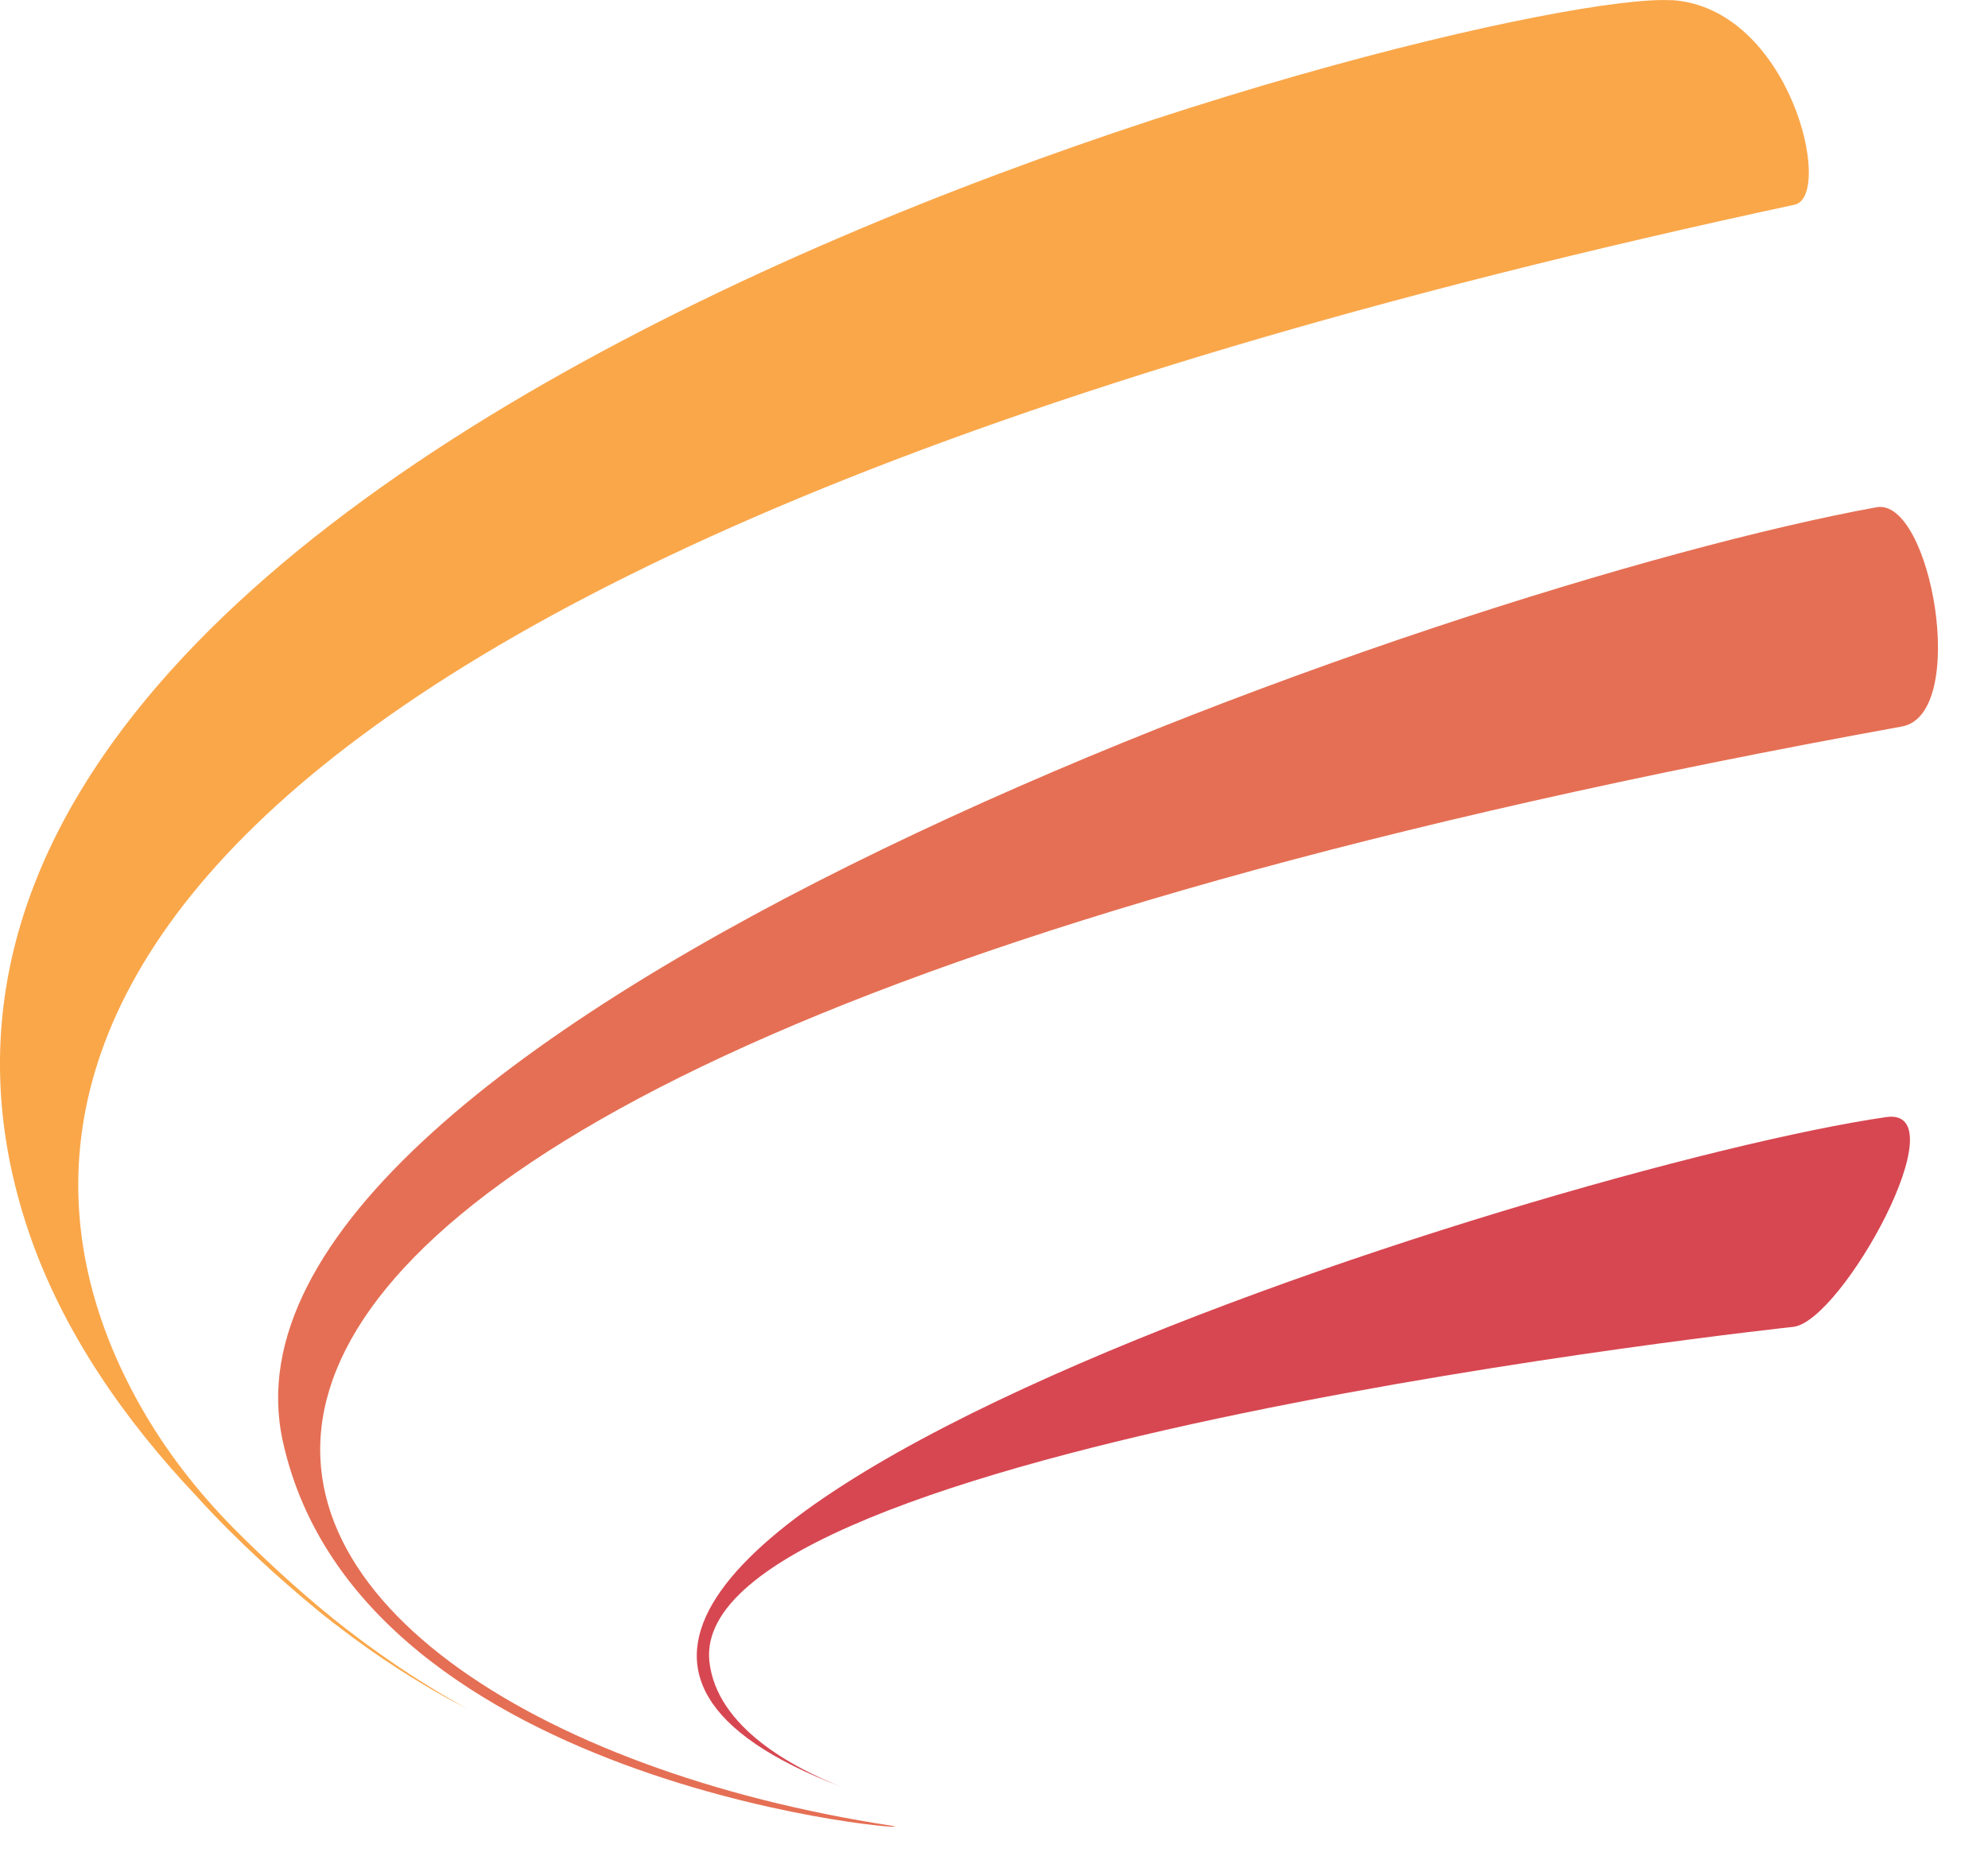
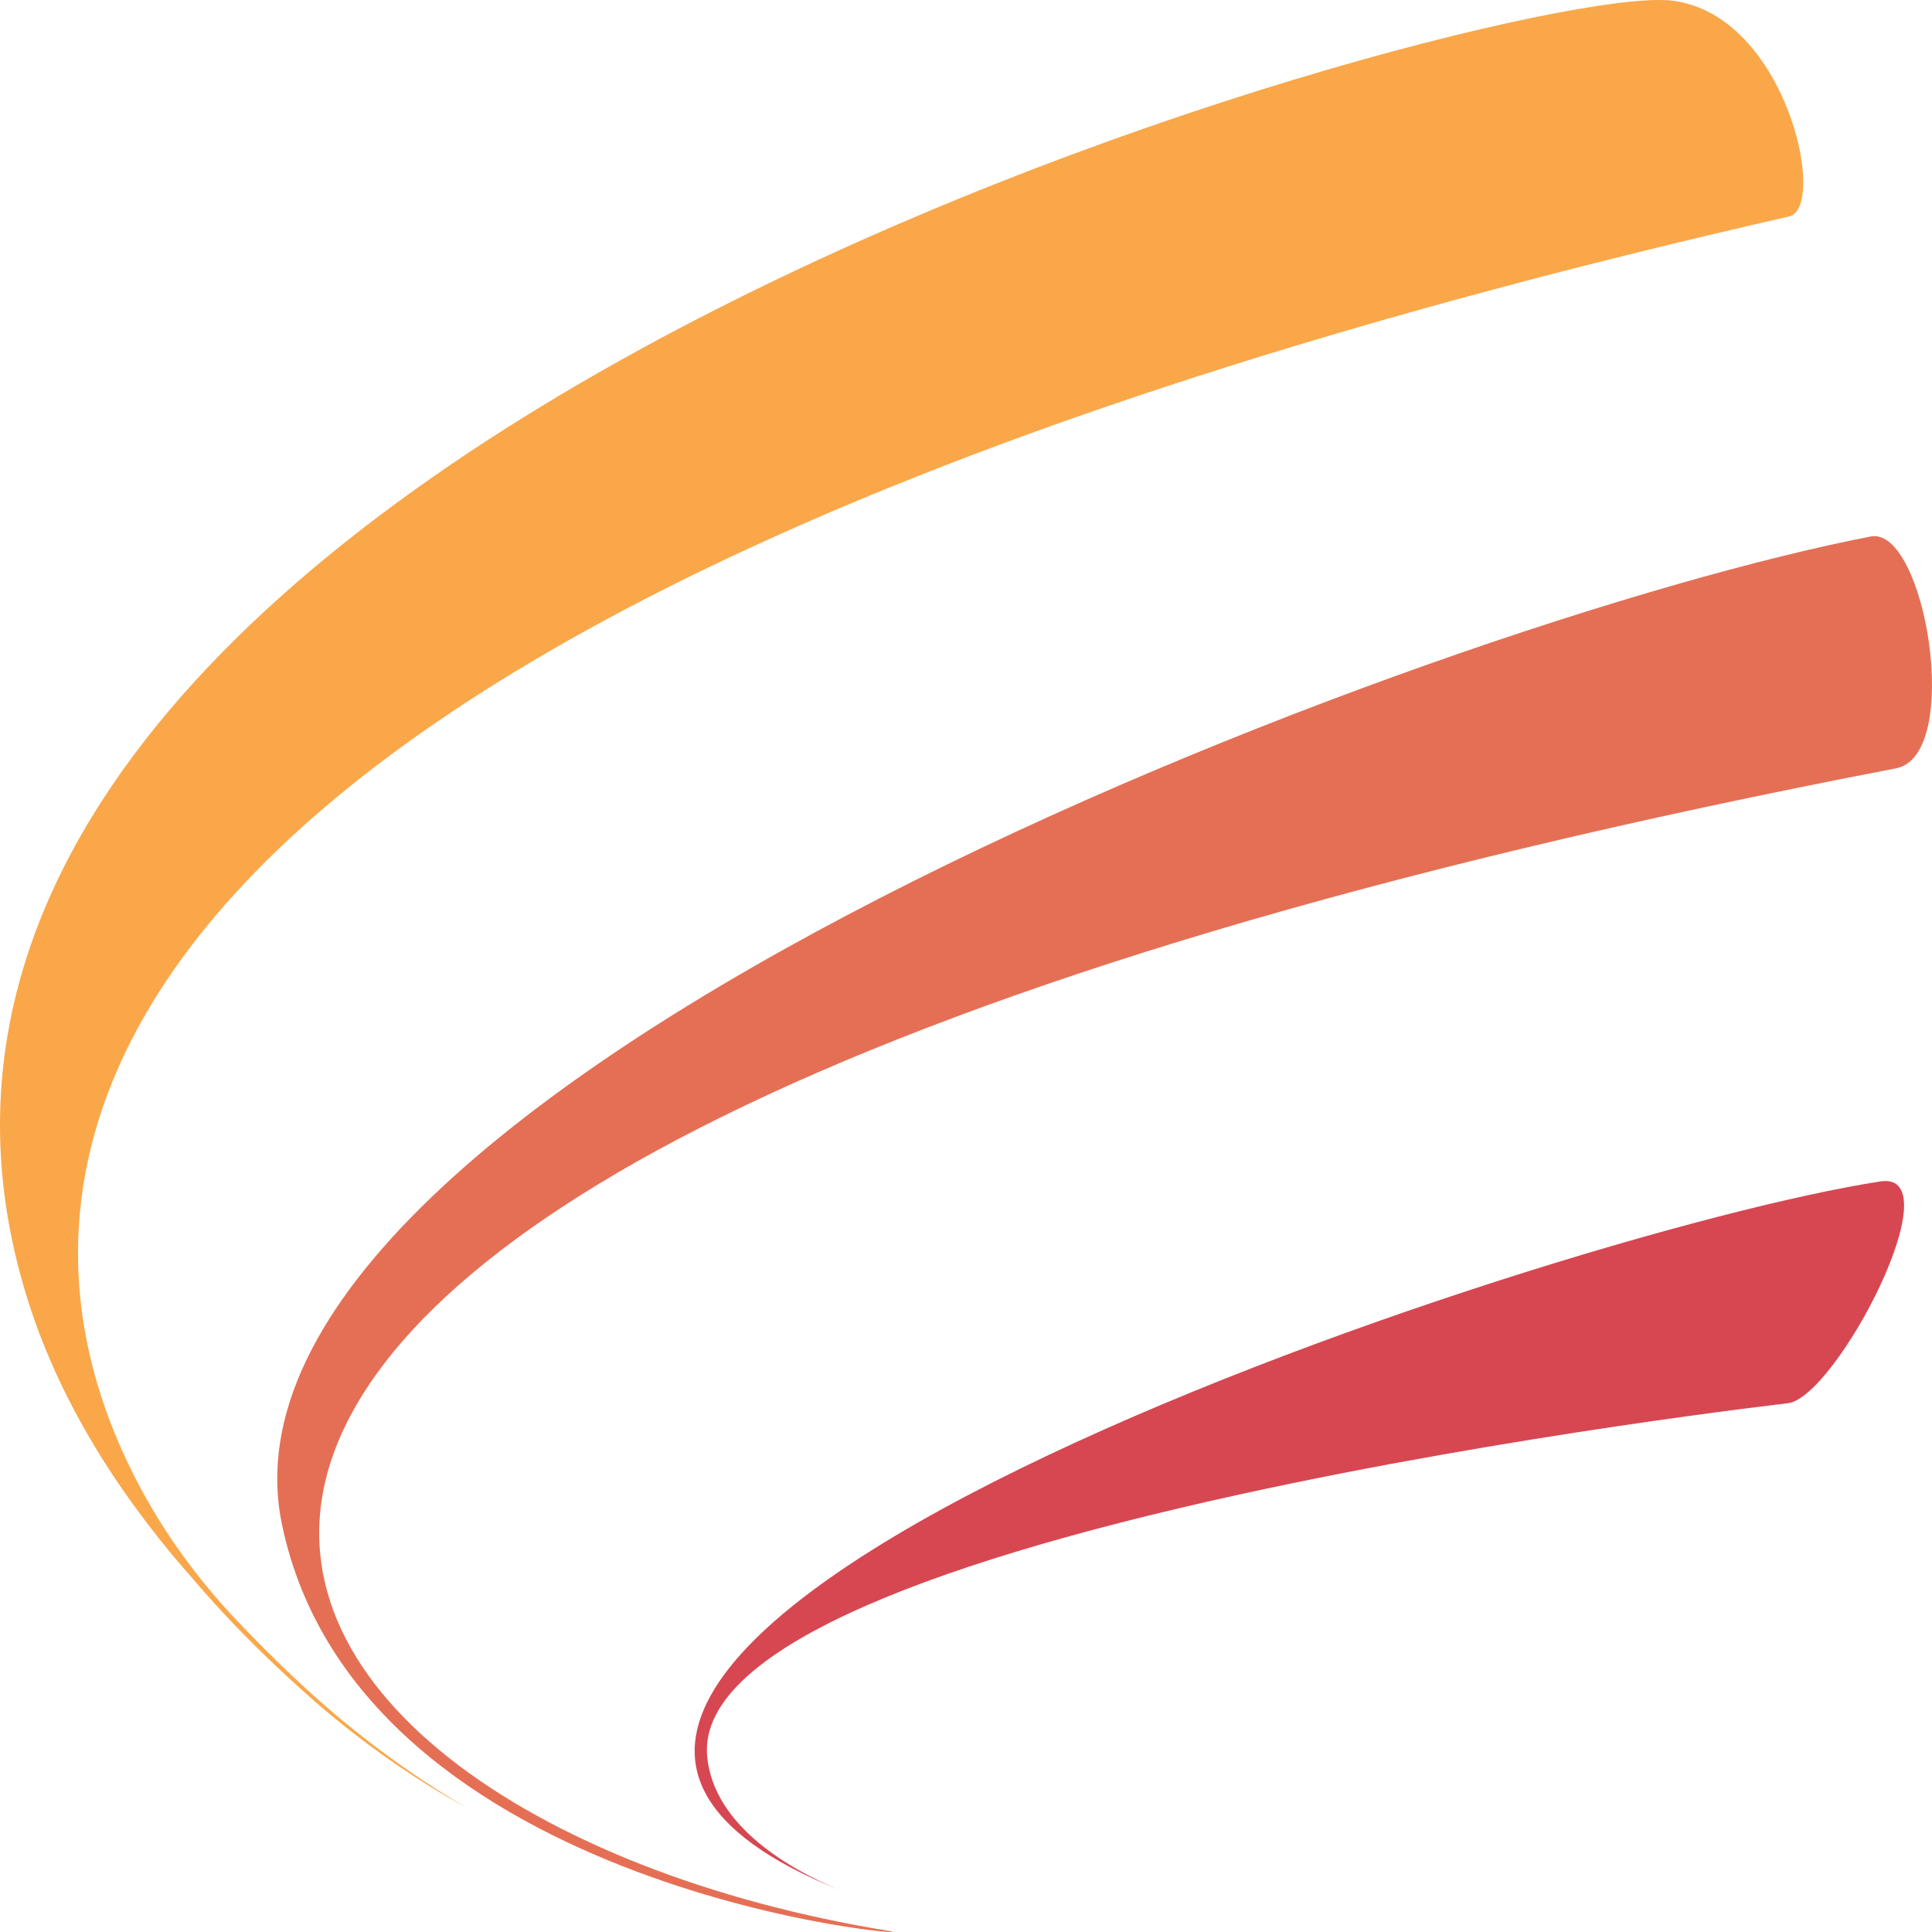
- <svg xmlns="http://www.w3.org/2000/svg" width="32" height="30" viewBox="0 0 32 30" fill="none">
-   <path fill-rule="evenodd" clip-rule="evenodd" d="M4.553 23.202C5.808 28.887 15.264 29.53 14.35 29.387C2.903 27.632 -3.611 17.896 30.614 11.694C31.702 11.497 31.085 8.004 30.205 8.165C23.209 9.438 3.085 16.558 4.553 23.202Z" fill="#E56F54" />
-   <path fill-rule="evenodd" clip-rule="evenodd" d="M30.36 17.981C24.965 18.764 4.347 25.25 13.55 28.764C12.778 28.459 11.536 27.808 11.419 26.745C11.04 23.27 28.869 21.357 28.869 21.357C29.655 21.26 31.553 17.807 30.36 17.981Z" fill="#D74751" />
-   <path fill-rule="evenodd" clip-rule="evenodd" d="M26.905 0.004C23.887 -0.183 -3.855 6.957 0.453 19.801C1.009 21.457 2.044 22.899 3.157 24.076C3.831 24.822 4.563 25.462 5.002 25.827C5.04 25.859 5.08 25.893 5.119 25.925C5.176 25.971 5.225 26.012 5.267 26.044C5.273 26.048 5.278 26.052 5.284 26.056C5.36 26.118 5.403 26.149 5.403 26.149C6.09 26.682 6.796 27.129 7.458 27.473C7.483 27.485 7.504 27.498 7.523 27.507C7.282 27.371 6.41 26.894 5.371 26.06C4.777 25.583 4.158 25.002 3.74 24.578C3.166 23.993 2.661 23.342 2.258 22.627C-0.785 17.241 1.813 9.111 28.887 3.295C29.524 3.157 28.822 0.12 26.903 0.001L26.905 0.004Z" fill="#FAA74A" />
+ <svg xmlns="http://www.w3.org/2000/svg" width="512" height="512" viewBox="0 0 512 512" fill="none">
+   <path fill-rule="evenodd" clip-rule="evenodd" d="M74.725 404.001C95.329 502.992 250.521 514.179 235.521 511.705C47.647 481.133 -59.271 311.62 502.469 203.618C520.323 200.185 510.196 139.373 495.753 142.179C380.933 164.333 50.641 288.321 74.725 404.001Z" fill="#E56F54" />
+   <path fill-rule="evenodd" clip-rule="evenodd" d="M498.294 313.097C409.754 326.72 71.352 439.669 222.401 500.85C209.734 495.532 189.337 484.197 187.423 465.7C181.193 405.182 473.827 371.877 473.827 371.877C486.74 370.179 517.89 310.069 498.294 313.097Z" fill="#D74751" />
+   <path fill-rule="evenodd" clip-rule="evenodd" d="M441.591 0.062C392.064 -3.187 -63.28 121.133 7.443 344.777C16.562 373.613 33.546 398.722 51.819 419.212C62.886 432.211 74.894 443.362 82.098 449.712C82.725 450.266 83.386 450.856 84.011 451.41C84.952 452.223 85.753 452.925 86.449 453.478C86.552 453.551 86.623 453.626 86.726 453.699C87.98 454.77 88.676 455.324 88.676 455.324C99.952 464.592 111.543 472.383 122.402 478.364C122.819 478.585 123.166 478.808 123.48 478.954C119.513 476.591 105.207 468.284 88.154 453.772C78.408 445.465 68.245 435.348 61.389 427.964C51.957 417.772 43.675 406.437 37.062 393.994C-12.883 300.21 29.753 158.647 474.133 57.367C484.575 54.967 473.055 2.093 441.556 0.025L441.591 0.062Z" fill="#FAA74A" />
</svg>
